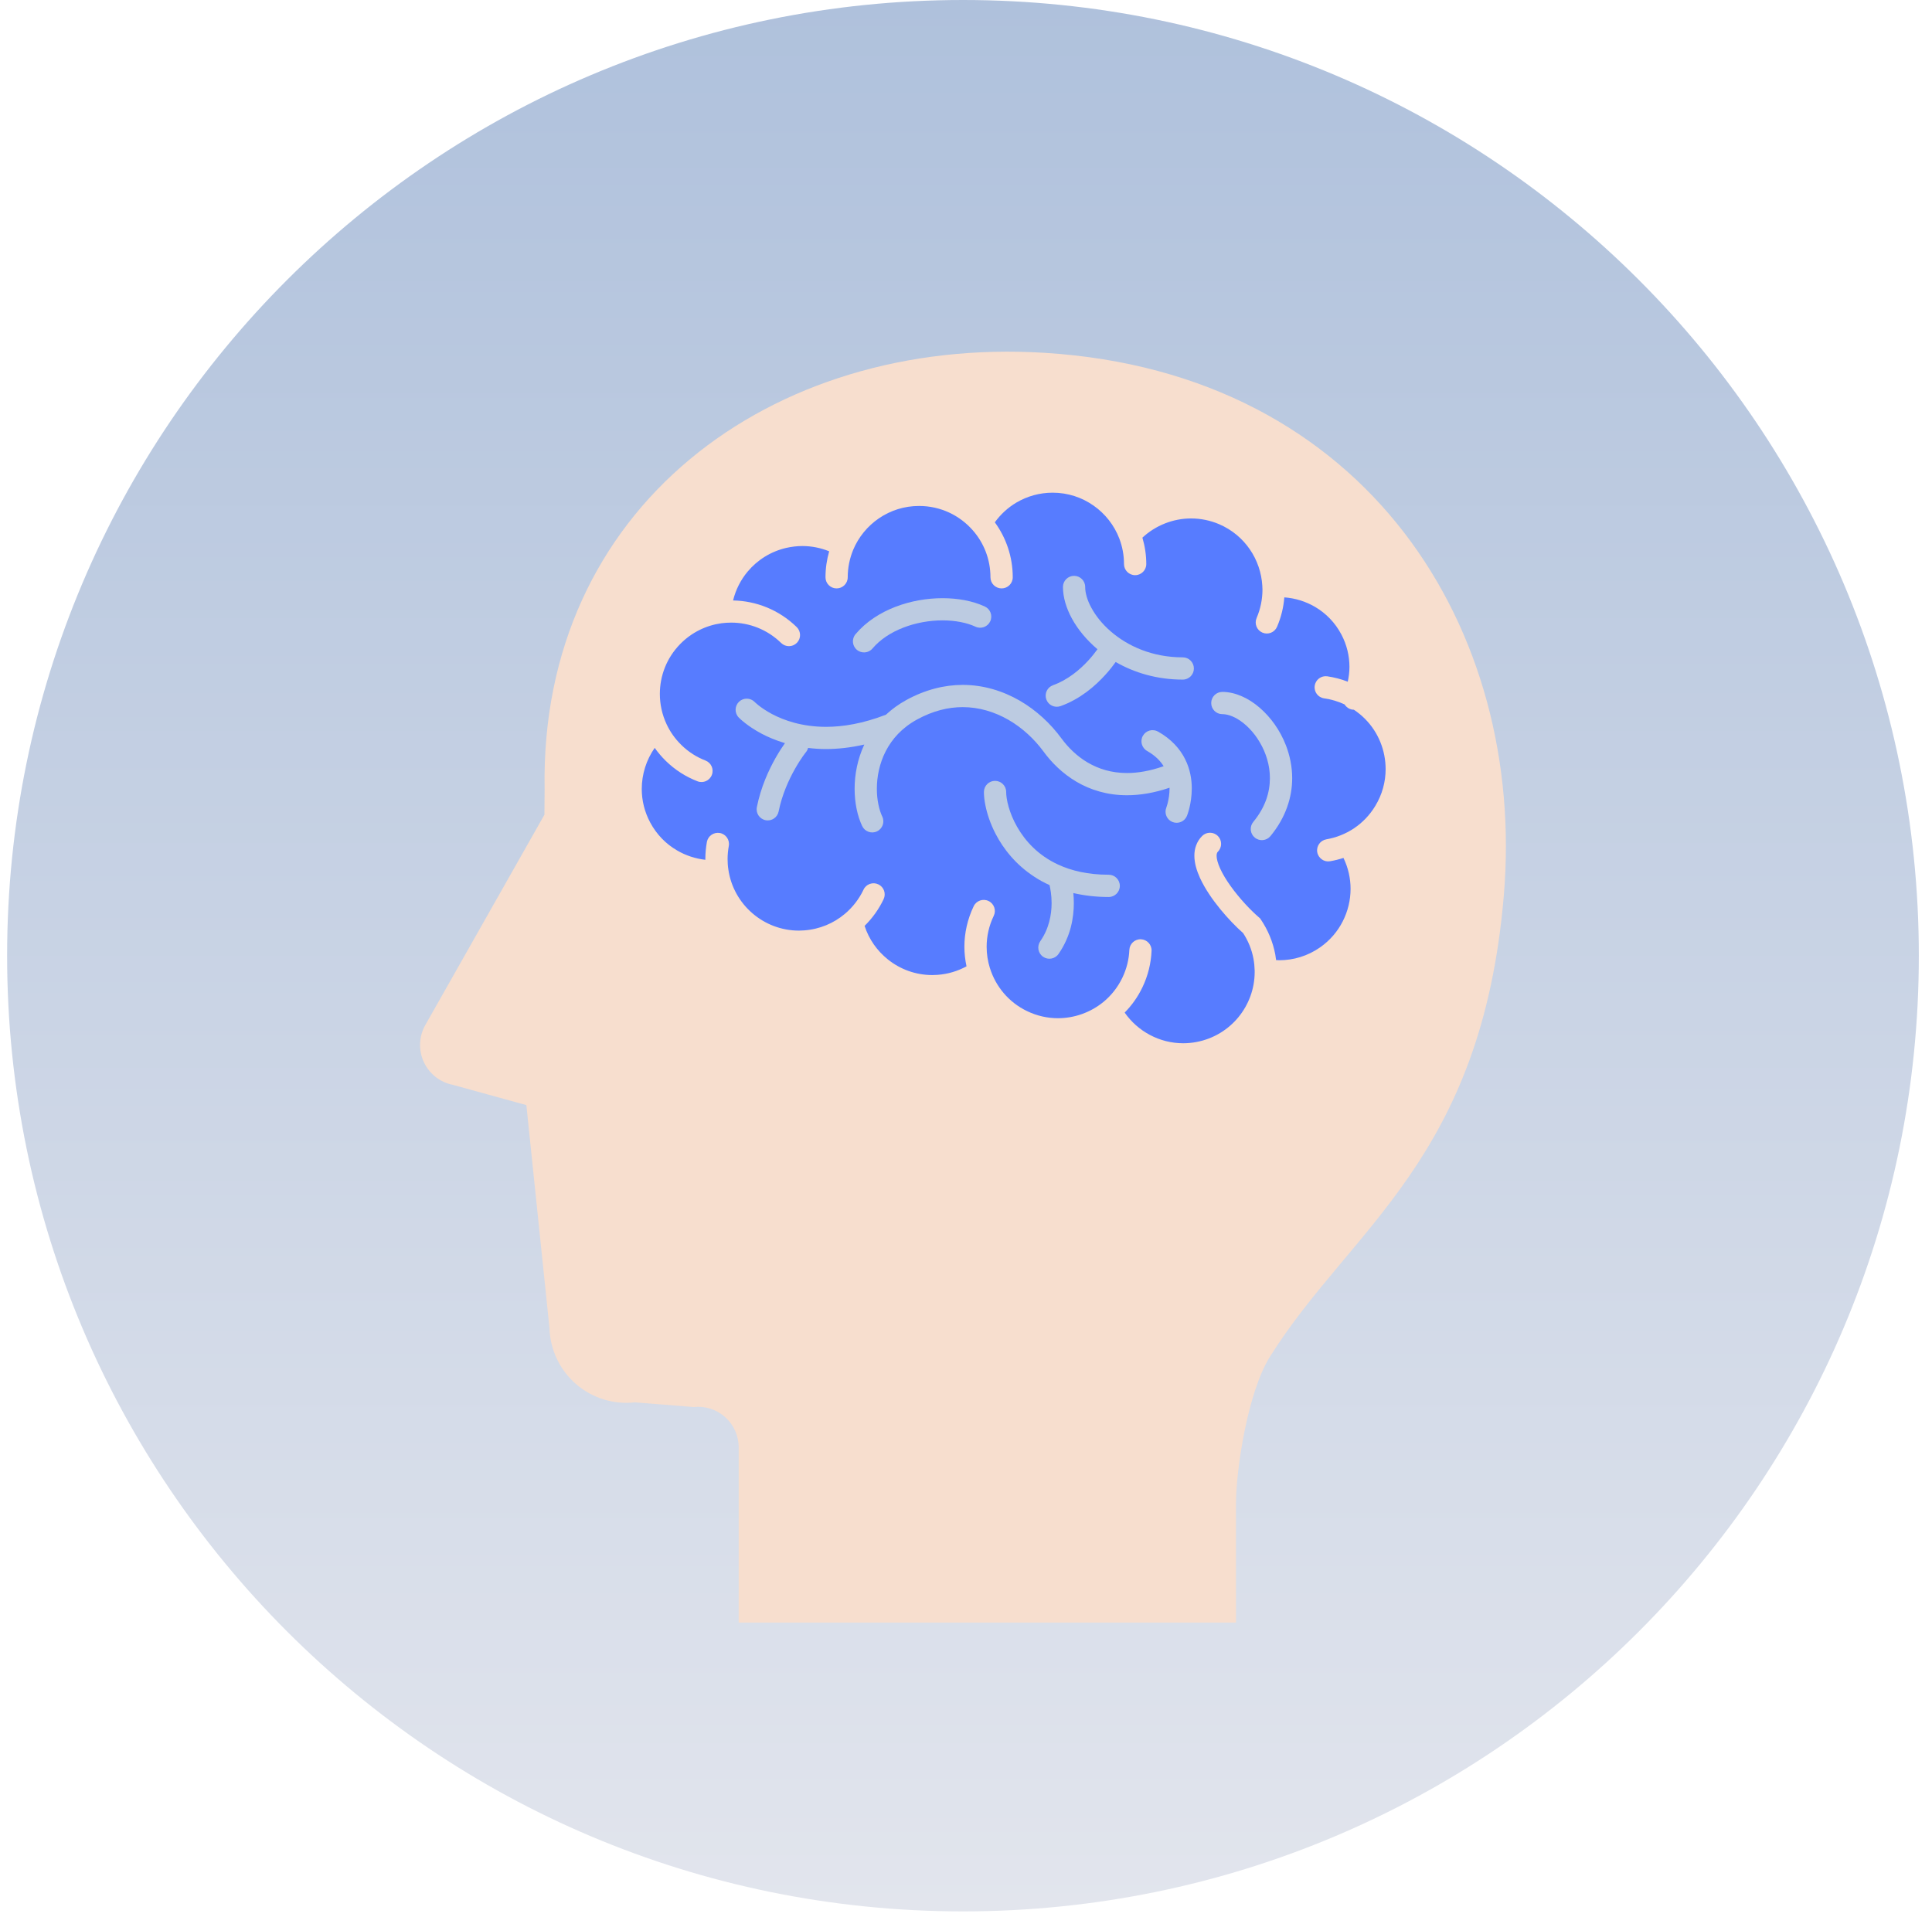
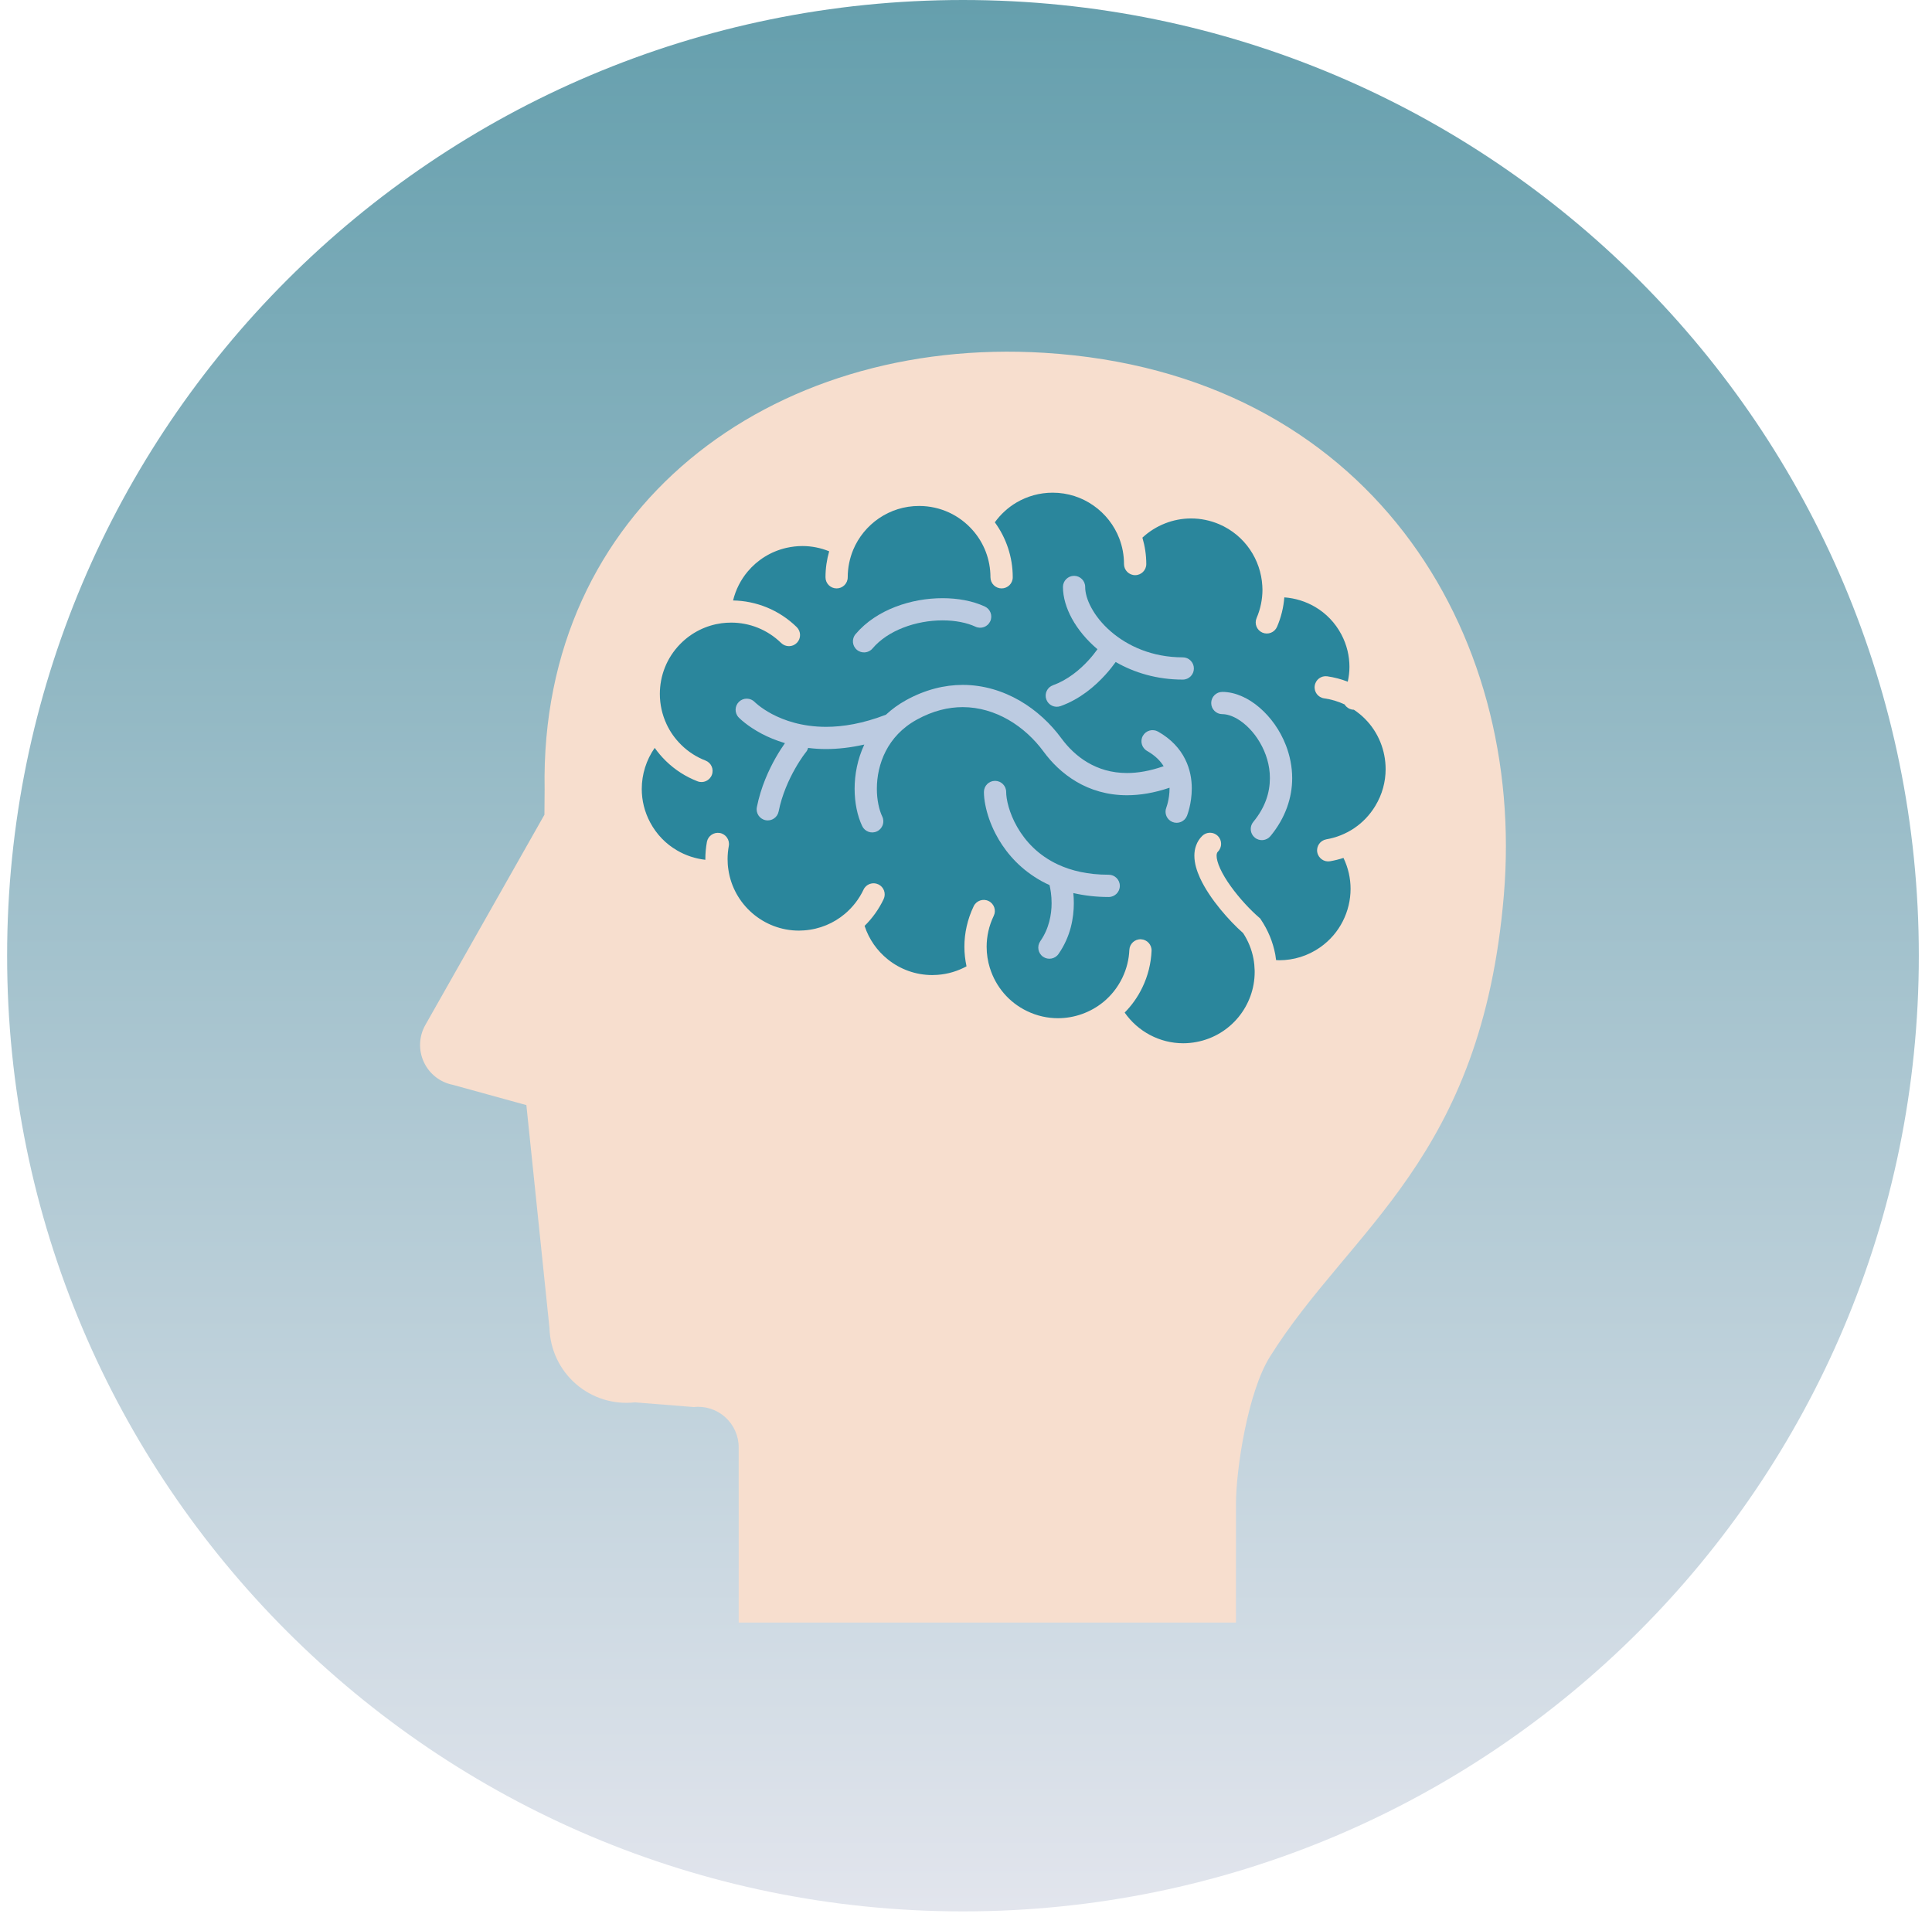
<svg xmlns="http://www.w3.org/2000/svg" width="127" height="126" viewBox="0 0 127 126" fill="none">
  <circle cx="63.301" cy="62.833" r="62.833" fill="url(#paint0_linear_4741_2343)" />
-   <circle cx="66.319" cy="54.791" r="26.641" fill="#577CFF" />
+   <circle cx="66.319" cy="54.791" r="26.641" fill="#2a869c" />
  <path d="M72.88 57.51C71.515 57.51 70.427 57.247 69.554 56.842C68.246 56.236 67.399 55.303 66.866 54.372C66.6 53.909 66.416 53.448 66.301 53.043C66.185 52.639 66.14 52.283 66.141 52.071C66.141 51.665 65.814 51.338 65.409 51.338C65.005 51.338 64.678 51.665 64.678 52.071C64.678 52.334 64.71 52.624 64.775 52.943C64.887 53.503 65.097 54.148 65.442 54.815C65.956 55.809 66.775 56.855 67.999 57.647C68.306 57.85 68.635 58.031 68.992 58.192C69.049 58.435 69.128 58.861 69.127 59.378C69.127 59.752 69.085 60.168 68.972 60.597C68.859 61.025 68.676 61.46 68.38 61.885C68.153 62.219 68.234 62.673 68.567 62.903C68.898 63.132 69.353 63.051 69.583 62.718C69.983 62.142 70.237 61.542 70.387 60.971C70.536 60.399 70.588 59.854 70.588 59.378C70.588 59.14 70.575 58.916 70.556 58.715C71.26 58.877 72.03 58.974 72.88 58.974C73.284 58.974 73.612 58.646 73.612 58.242C73.612 57.838 73.284 57.51 72.88 57.51Z" fill="#BCCBE1" />
  <path d="M76.123 48.098C75.771 47.902 75.327 48.023 75.127 48.376C74.928 48.726 75.053 49.172 75.405 49.372C75.944 49.681 76.272 50.022 76.492 50.375C75.59 50.691 74.793 50.823 74.085 50.823C73.053 50.822 72.209 50.549 71.494 50.13C70.784 49.713 70.211 49.14 69.775 48.548C69.057 47.568 68.124 46.697 67.023 46.06C65.922 45.427 64.651 45.029 63.284 45.029C62.088 45.029 60.828 45.338 59.577 46.024C59.067 46.303 58.622 46.631 58.237 46.989C56.716 47.575 55.407 47.787 54.297 47.787C52.717 47.784 51.538 47.362 50.749 46.946C50.356 46.737 50.062 46.53 49.871 46.38C49.776 46.303 49.705 46.244 49.662 46.204L49.619 46.162L49.611 46.154C49.33 45.867 48.87 45.859 48.578 46.138C48.288 46.419 48.28 46.88 48.56 47.172C48.602 47.214 49.103 47.726 50.066 48.238C50.487 48.461 51.003 48.679 51.599 48.858C51.441 49.081 51.224 49.408 50.988 49.822C50.536 50.62 50.016 51.743 49.753 53.062C49.671 53.461 49.929 53.845 50.325 53.924C50.721 54.005 51.105 53.745 51.184 53.349C51.406 52.237 51.862 51.246 52.261 50.544C52.461 50.189 52.644 49.912 52.777 49.721C52.844 49.628 52.897 49.555 52.933 49.509C52.951 49.486 52.964 49.47 52.972 49.459L52.983 49.449L52.984 49.446C53.05 49.364 53.094 49.271 53.12 49.172C53.491 49.22 53.882 49.247 54.297 49.247C55.065 49.247 55.908 49.156 56.815 48.951C56.363 49.919 56.179 50.931 56.178 51.857C56.18 52.788 56.358 53.637 56.676 54.311C56.849 54.675 57.285 54.832 57.649 54.659C58.013 54.485 58.17 54.05 57.996 53.685C57.794 53.264 57.638 52.595 57.641 51.857C57.639 51.059 57.814 50.184 58.226 49.383C58.641 48.583 59.282 47.854 60.28 47.306C61.331 46.729 62.338 46.492 63.284 46.49C64.365 46.492 65.382 46.804 66.292 47.327C67.2 47.85 67.992 48.588 68.596 49.411C69.127 50.137 69.839 50.851 70.753 51.391C71.666 51.931 72.788 52.286 74.085 52.284C74.943 52.284 75.874 52.131 76.879 51.79L76.88 51.841C76.88 52.199 76.824 52.525 76.768 52.756C76.742 52.869 76.713 52.962 76.693 53.019C76.684 53.049 76.677 53.071 76.672 53.084L76.668 53.095V53.096C76.52 53.47 76.7 53.893 77.075 54.044C77.45 54.193 77.876 54.01 78.026 53.637C78.046 53.585 78.338 52.853 78.342 51.841C78.342 51.261 78.241 50.579 77.901 49.907C77.566 49.231 76.987 48.585 76.123 48.098Z" fill="#BCCBE1" />
  <path d="M57.354 42.635C57.858 42.041 58.573 41.574 59.388 41.261C60.203 40.944 61.11 40.787 61.961 40.787C62.788 40.787 63.56 40.939 64.124 41.203C64.493 41.373 64.927 41.212 65.094 40.846C65.263 40.48 65.104 40.044 64.739 39.877C63.922 39.499 62.961 39.33 61.961 39.328C60.933 39.328 59.862 39.512 58.861 39.896C57.865 40.28 56.939 40.867 56.241 41.692C55.978 41.999 56.017 42.46 56.324 42.72C56.633 42.983 57.096 42.943 57.354 42.635Z" fill="#BCCBE1" />
  <path d="M68.652 23.196C50.632 22.087 35.457 33.423 35.801 51.893L35.788 53.565L27.959 67.39C27.537 68.135 27.499 69.039 27.857 69.817C28.214 70.596 28.922 71.156 29.763 71.322L34.601 72.656L36.12 87.316C36.161 88.729 36.789 90.061 37.855 90.988C38.921 91.917 40.328 92.356 41.732 92.199L45.595 92.507C46.349 92.423 47.104 92.664 47.669 93.171C48.234 93.676 48.558 94.399 48.558 95.158V106.678H81.247C81.247 106.678 81.247 101.092 81.247 98.864C81.247 96.634 82.017 91.539 83.475 89.205C88.775 80.732 97.401 76.224 98.856 58.848C100.313 41.47 89.941 24.507 68.652 23.196ZM90.4 52.994C89.667 54.205 88.482 54.959 87.188 55.182C86.791 55.252 86.522 55.628 86.589 56.027C86.66 56.424 87.038 56.694 87.435 56.623C87.732 56.572 88.024 56.498 88.313 56.405C88.624 57.051 88.78 57.745 88.78 58.436C88.78 59.174 88.604 59.907 88.267 60.57C87.932 61.232 87.435 61.822 86.783 62.281C85.962 62.856 85.029 63.13 84.103 63.132C84.029 63.132 83.957 63.124 83.884 63.122C83.868 63 83.853 62.879 83.832 62.76V62.758C83.672 61.911 83.341 61.136 82.888 60.462L82.833 60.38L82.758 60.315C82.205 59.84 81.471 59.062 80.904 58.268C80.618 57.872 80.376 57.471 80.212 57.114C80.046 56.755 79.97 56.444 79.973 56.26C79.973 56.178 79.985 56.121 80.001 56.084C80.014 56.048 80.028 56.026 80.056 55.997C80.341 55.713 80.341 55.249 80.056 54.962C79.77 54.678 79.308 54.678 79.024 54.962C78.844 55.139 78.709 55.353 78.628 55.581C78.543 55.803 78.512 56.035 78.512 56.26C78.515 56.766 78.668 57.246 78.882 57.722C79.209 58.432 79.695 59.137 80.222 59.781C80.718 60.385 81.243 60.929 81.715 61.345C82.041 61.843 82.279 62.407 82.396 63.028C82.444 63.29 82.469 63.55 82.475 63.799V63.804C82.475 63.836 82.476 63.869 82.476 63.903C82.476 65.007 82.083 66.053 81.407 66.876C80.731 67.697 79.779 68.294 78.65 68.507C78.356 68.563 78.064 68.59 77.776 68.59C76.226 68.591 74.792 67.811 73.93 66.573C74.395 66.102 74.791 65.551 75.091 64.924V64.925C75.466 64.15 75.663 63.329 75.698 62.515C75.716 62.113 75.404 61.772 75.002 61.754C74.596 61.736 74.256 62.05 74.238 62.452C74.212 63.072 74.062 63.694 73.776 64.287L73.775 64.29C73.467 64.925 73.04 65.457 72.53 65.877L72.528 65.878C71.687 66.564 70.628 66.943 69.545 66.943C68.863 66.943 68.17 66.794 67.512 66.475C66.295 65.89 65.449 64.847 65.075 63.654H65.073C64.931 63.201 64.857 62.725 64.857 62.247C64.857 61.564 65.006 60.871 65.324 60.212C65.5 59.848 65.346 59.411 64.982 59.237C64.62 59.062 64.183 59.213 64.007 59.577C63.594 60.436 63.394 61.35 63.394 62.247C63.394 62.682 63.445 63.112 63.534 63.532C62.963 63.843 62.32 64.043 61.625 64.093H61.623C61.509 64.101 61.398 64.106 61.285 64.106C60.187 64.106 59.171 63.725 58.365 63.079C57.661 62.515 57.121 61.757 56.834 60.873C57.347 60.368 57.773 59.773 58.086 59.114C58.258 58.748 58.102 58.314 57.737 58.142C57.373 57.969 56.934 58.124 56.764 58.491C56.475 59.103 56.054 59.647 55.54 60.08C54.807 60.699 53.883 61.096 52.855 61.17H52.854C52.739 61.178 52.628 61.184 52.517 61.184C50.197 61.184 48.216 59.469 47.88 57.177L47.879 57.17V57.166C47.86 57.056 47.848 56.942 47.84 56.824C47.832 56.712 47.828 56.597 47.828 56.484C47.828 56.19 47.856 55.899 47.908 55.618C47.98 55.221 47.718 54.84 47.321 54.766C46.926 54.695 46.543 54.954 46.468 55.351C46.402 55.719 46.366 56.097 46.366 56.484L46.367 56.528C45.71 56.454 45.072 56.244 44.502 55.909C43.779 55.488 43.166 54.87 42.742 54.078C42.364 53.371 42.186 52.618 42.186 51.871C42.186 50.907 42.485 49.961 43.037 49.17C43.25 49.471 43.491 49.754 43.76 50.02C44.378 50.626 45.092 51.074 45.848 51.366C46.225 51.514 46.647 51.326 46.793 50.948C46.941 50.572 46.751 50.149 46.377 50.003C45.798 49.78 45.256 49.439 44.786 48.977V48.976C44.37 48.57 44.048 48.108 43.818 47.613C43.523 46.985 43.375 46.302 43.375 45.624C43.376 44.434 43.819 43.256 44.713 42.343C45.474 41.567 46.433 41.113 47.428 40.975H47.429H47.431C47.644 40.948 47.856 40.934 48.068 40.934C49.255 40.935 50.434 41.382 51.35 42.275C51.639 42.555 52.1 42.553 52.384 42.263C52.666 41.975 52.66 41.514 52.373 41.23C51.208 40.089 49.699 39.505 48.189 39.478C48.359 38.779 48.687 38.128 49.146 37.58C49.783 36.821 50.655 36.259 51.696 36.019C52.051 35.94 52.4 35.9 52.747 35.9C53.359 35.9 53.956 36.023 54.506 36.246C54.35 36.791 54.264 37.363 54.264 37.956C54.264 38.359 54.591 38.685 54.995 38.685C55.398 38.685 55.725 38.359 55.725 37.956C55.725 37.317 55.855 36.707 56.083 36.152C56.436 35.304 57.034 34.582 57.784 34.072C58.537 33.561 59.438 33.265 60.416 33.265C61.826 33.265 63.084 33.881 63.946 34.865C64.672 35.69 65.108 36.77 65.108 37.956C65.108 38.359 65.437 38.685 65.84 38.685C66.244 38.685 66.573 38.359 66.573 37.956C66.573 36.606 66.135 35.353 65.395 34.34C65.774 33.816 66.256 33.371 66.814 33.041C67.512 32.63 68.325 32.392 69.196 32.392C70.2 32.392 71.122 32.705 71.883 33.239C72.647 33.773 73.243 34.531 73.58 35.41H73.579C73.778 35.932 73.886 36.493 73.886 37.085C73.886 37.488 74.215 37.815 74.618 37.815C75.021 37.815 75.351 37.488 75.351 37.085C75.351 36.481 75.258 35.9 75.096 35.348C75.963 34.543 77.111 34.086 78.296 34.086C78.915 34.086 79.543 34.209 80.15 34.468C80.996 34.834 81.675 35.413 82.159 36.119C82.644 36.826 82.928 37.656 82.978 38.515C82.984 38.603 82.988 38.691 82.988 38.779C82.985 39.4 82.863 40.025 82.603 40.633C82.443 41.004 82.615 41.433 82.985 41.592C83.357 41.751 83.785 41.581 83.946 41.21C84.217 40.579 84.373 39.928 84.425 39.275C85.142 39.326 85.84 39.543 86.458 39.908C87.162 40.324 87.765 40.934 88.176 41.715C88.536 42.398 88.705 43.124 88.706 43.844C88.706 44.173 88.666 44.499 88.595 44.819C88.157 44.647 87.701 44.531 87.246 44.464C86.849 44.409 86.477 44.688 86.423 45.088C86.365 45.489 86.644 45.858 87.042 45.913C87.502 45.978 87.955 46.11 88.387 46.314C88.462 46.439 88.578 46.542 88.722 46.605C88.811 46.644 88.906 46.663 88.999 46.663C89.269 46.843 89.514 47.046 89.734 47.267L89.735 47.269C90.613 48.153 91.084 49.347 91.084 50.567C91.084 51.395 90.865 52.233 90.4 52.994Z" fill="#F7DECE" />
  <path d="M82.806 46.531C82.444 46.218 82.054 45.961 81.642 45.782C81.229 45.599 80.794 45.49 80.349 45.49C79.945 45.49 79.619 45.818 79.619 46.222C79.619 46.626 79.945 46.952 80.349 46.952C80.618 46.952 80.956 47.045 81.316 47.252C81.852 47.559 82.409 48.112 82.811 48.802C83.22 49.493 83.48 50.313 83.477 51.163C83.475 52.096 83.181 53.071 82.383 54.039C82.128 54.349 82.171 54.811 82.482 55.067C82.794 55.326 83.256 55.28 83.512 54.972C84.515 53.759 84.943 52.417 84.942 51.163C84.942 50.401 84.786 49.67 84.531 49.005C84.144 48.007 83.53 47.156 82.806 46.531Z" fill="#C0CDE2" />
  <path d="M77.75 43.218C75.741 43.218 74.128 42.477 73.011 41.509C72.453 41.026 72.026 40.486 71.746 39.968C71.461 39.451 71.332 38.959 71.335 38.59C71.335 38.187 71.007 37.859 70.605 37.859C70.2 37.859 69.873 38.187 69.873 38.59C69.876 39.276 70.09 39.982 70.461 40.666C70.852 41.38 71.421 42.074 72.142 42.684C71.997 42.885 71.797 43.148 71.539 43.426C70.983 44.034 70.18 44.707 69.22 45.049C68.843 45.183 68.643 45.601 68.779 45.982C68.914 46.363 69.331 46.559 69.713 46.425C71.014 45.958 71.986 45.105 72.648 44.379C72.942 44.057 73.17 43.76 73.34 43.524C74.549 44.221 76.043 44.681 77.75 44.681C78.154 44.681 78.48 44.354 78.48 43.951C78.48 43.547 78.154 43.218 77.75 43.218Z" fill="#BCCBE1" />
  <defs>
    <linearGradient id="paint0_linear_4741_2343" x1="63.301" y1="0" x2="63.301" y2="125.665" gradientUnits="userSpaceOnUse">
-       <stop stop-color="#AFC1DC" />
+       <stop stop-color="#659fad" />
      <stop offset="1" stop-color="#E2E5ED" />
    </linearGradient>
  </defs>
</svg>
